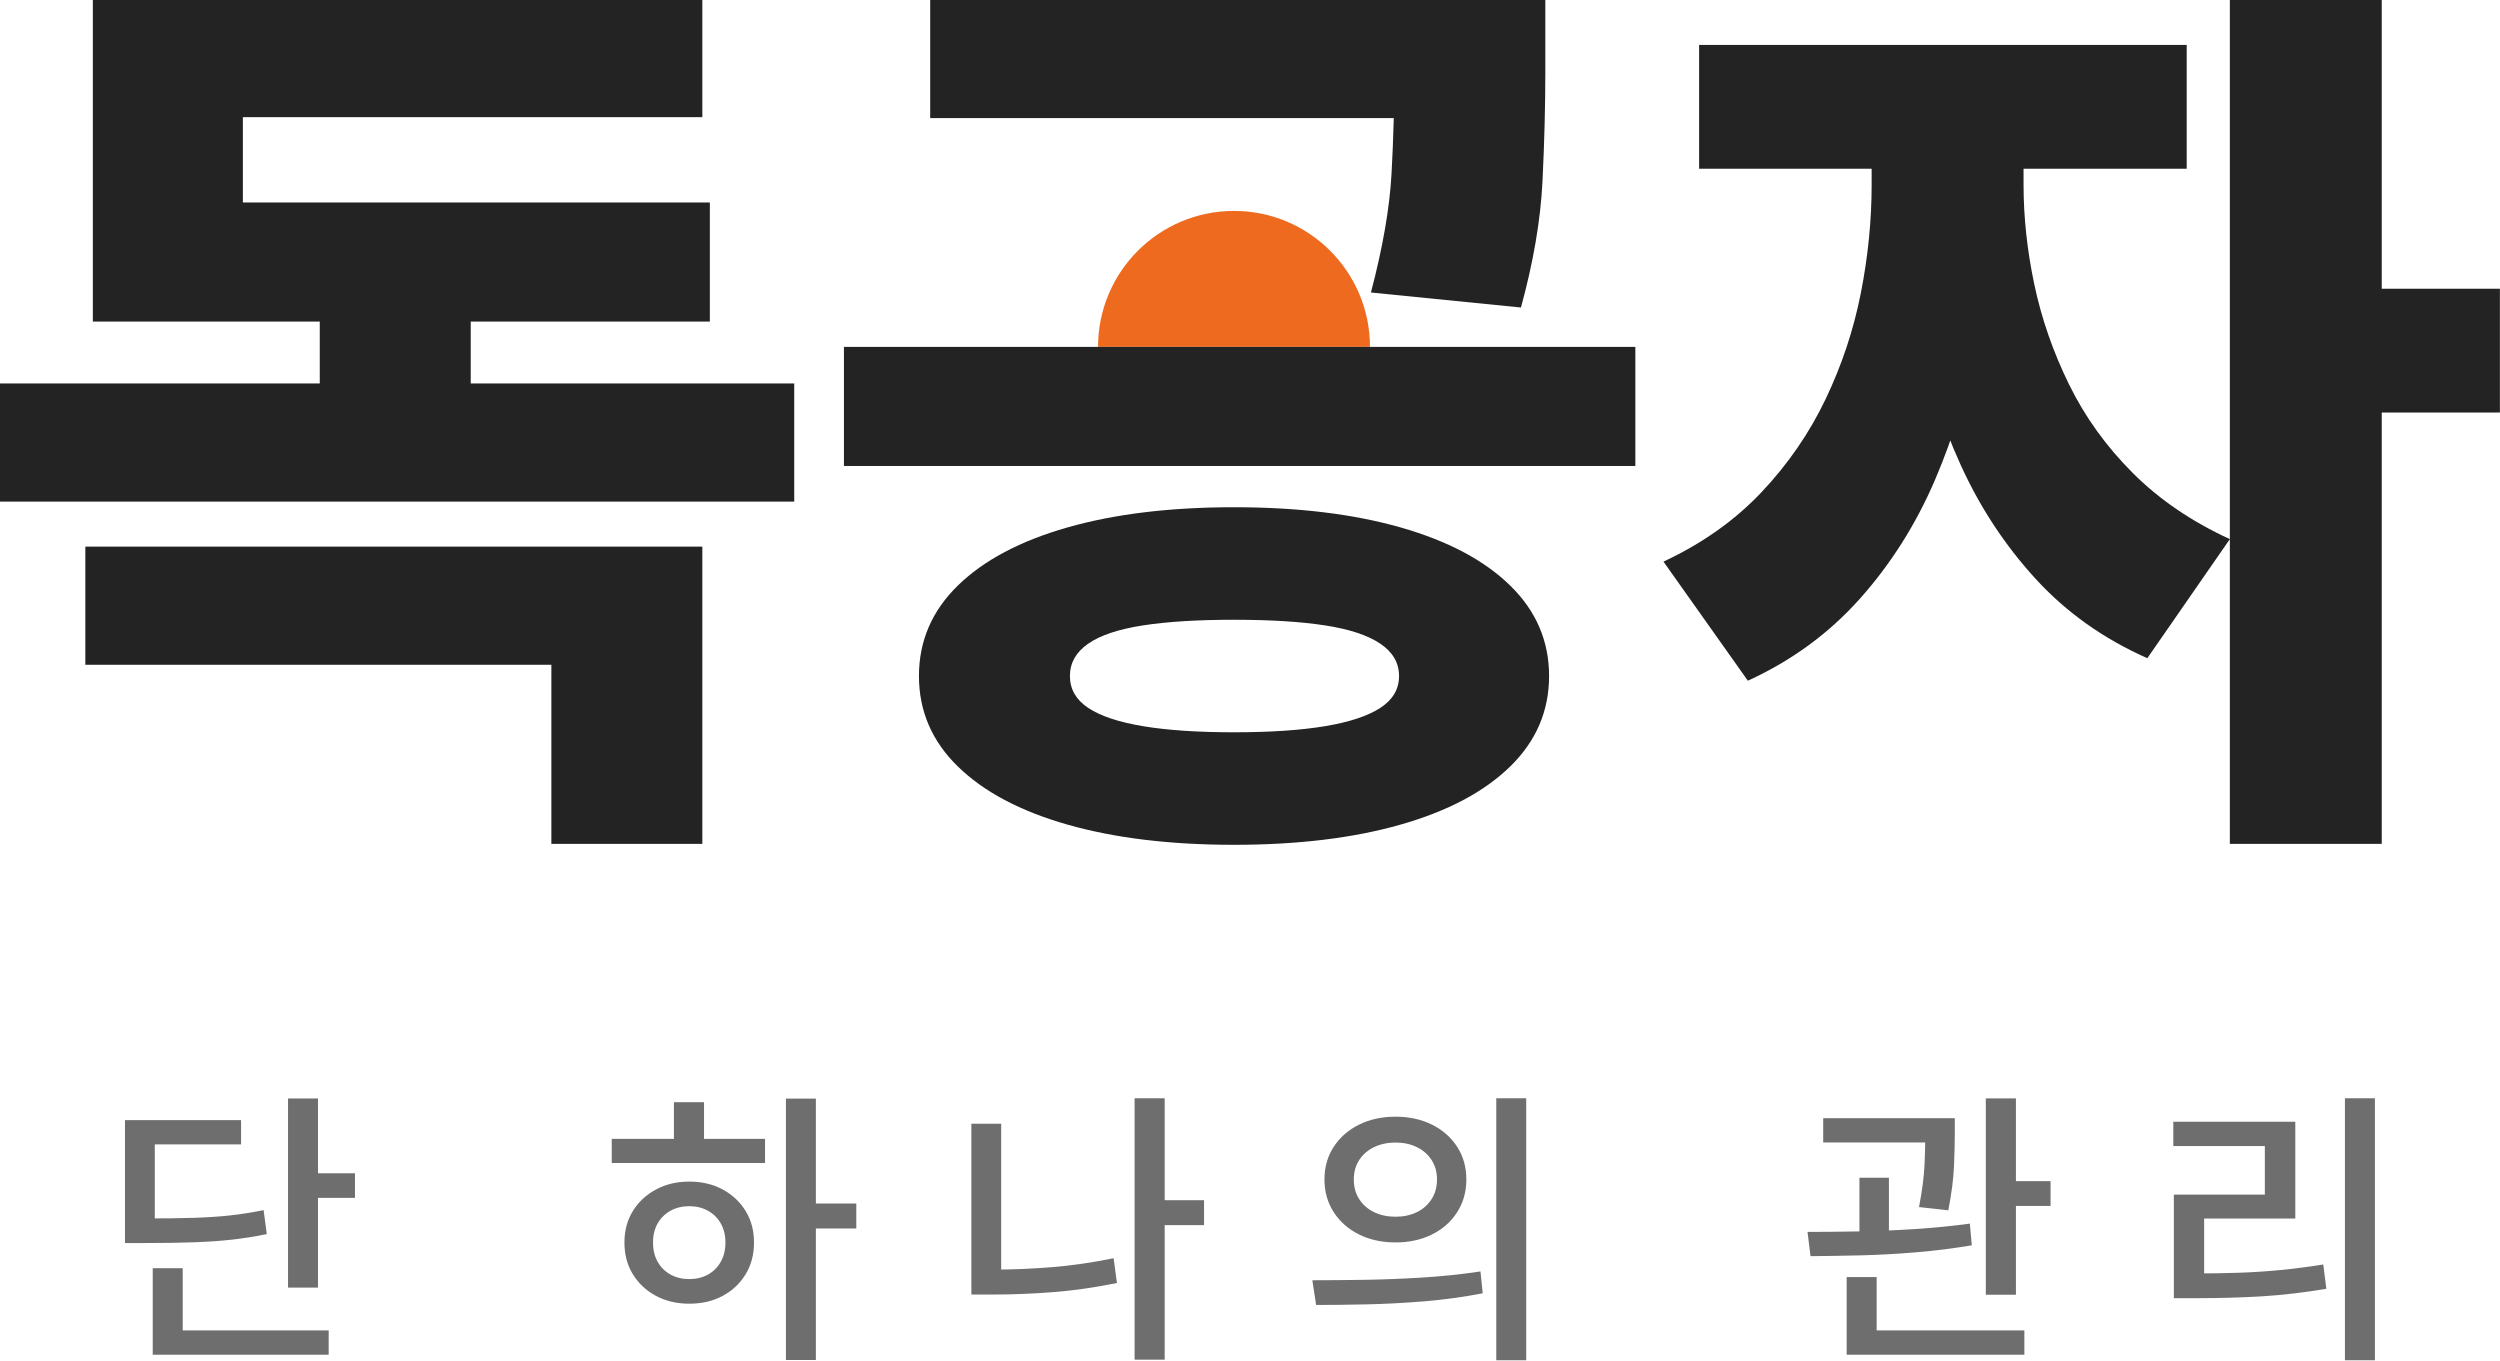
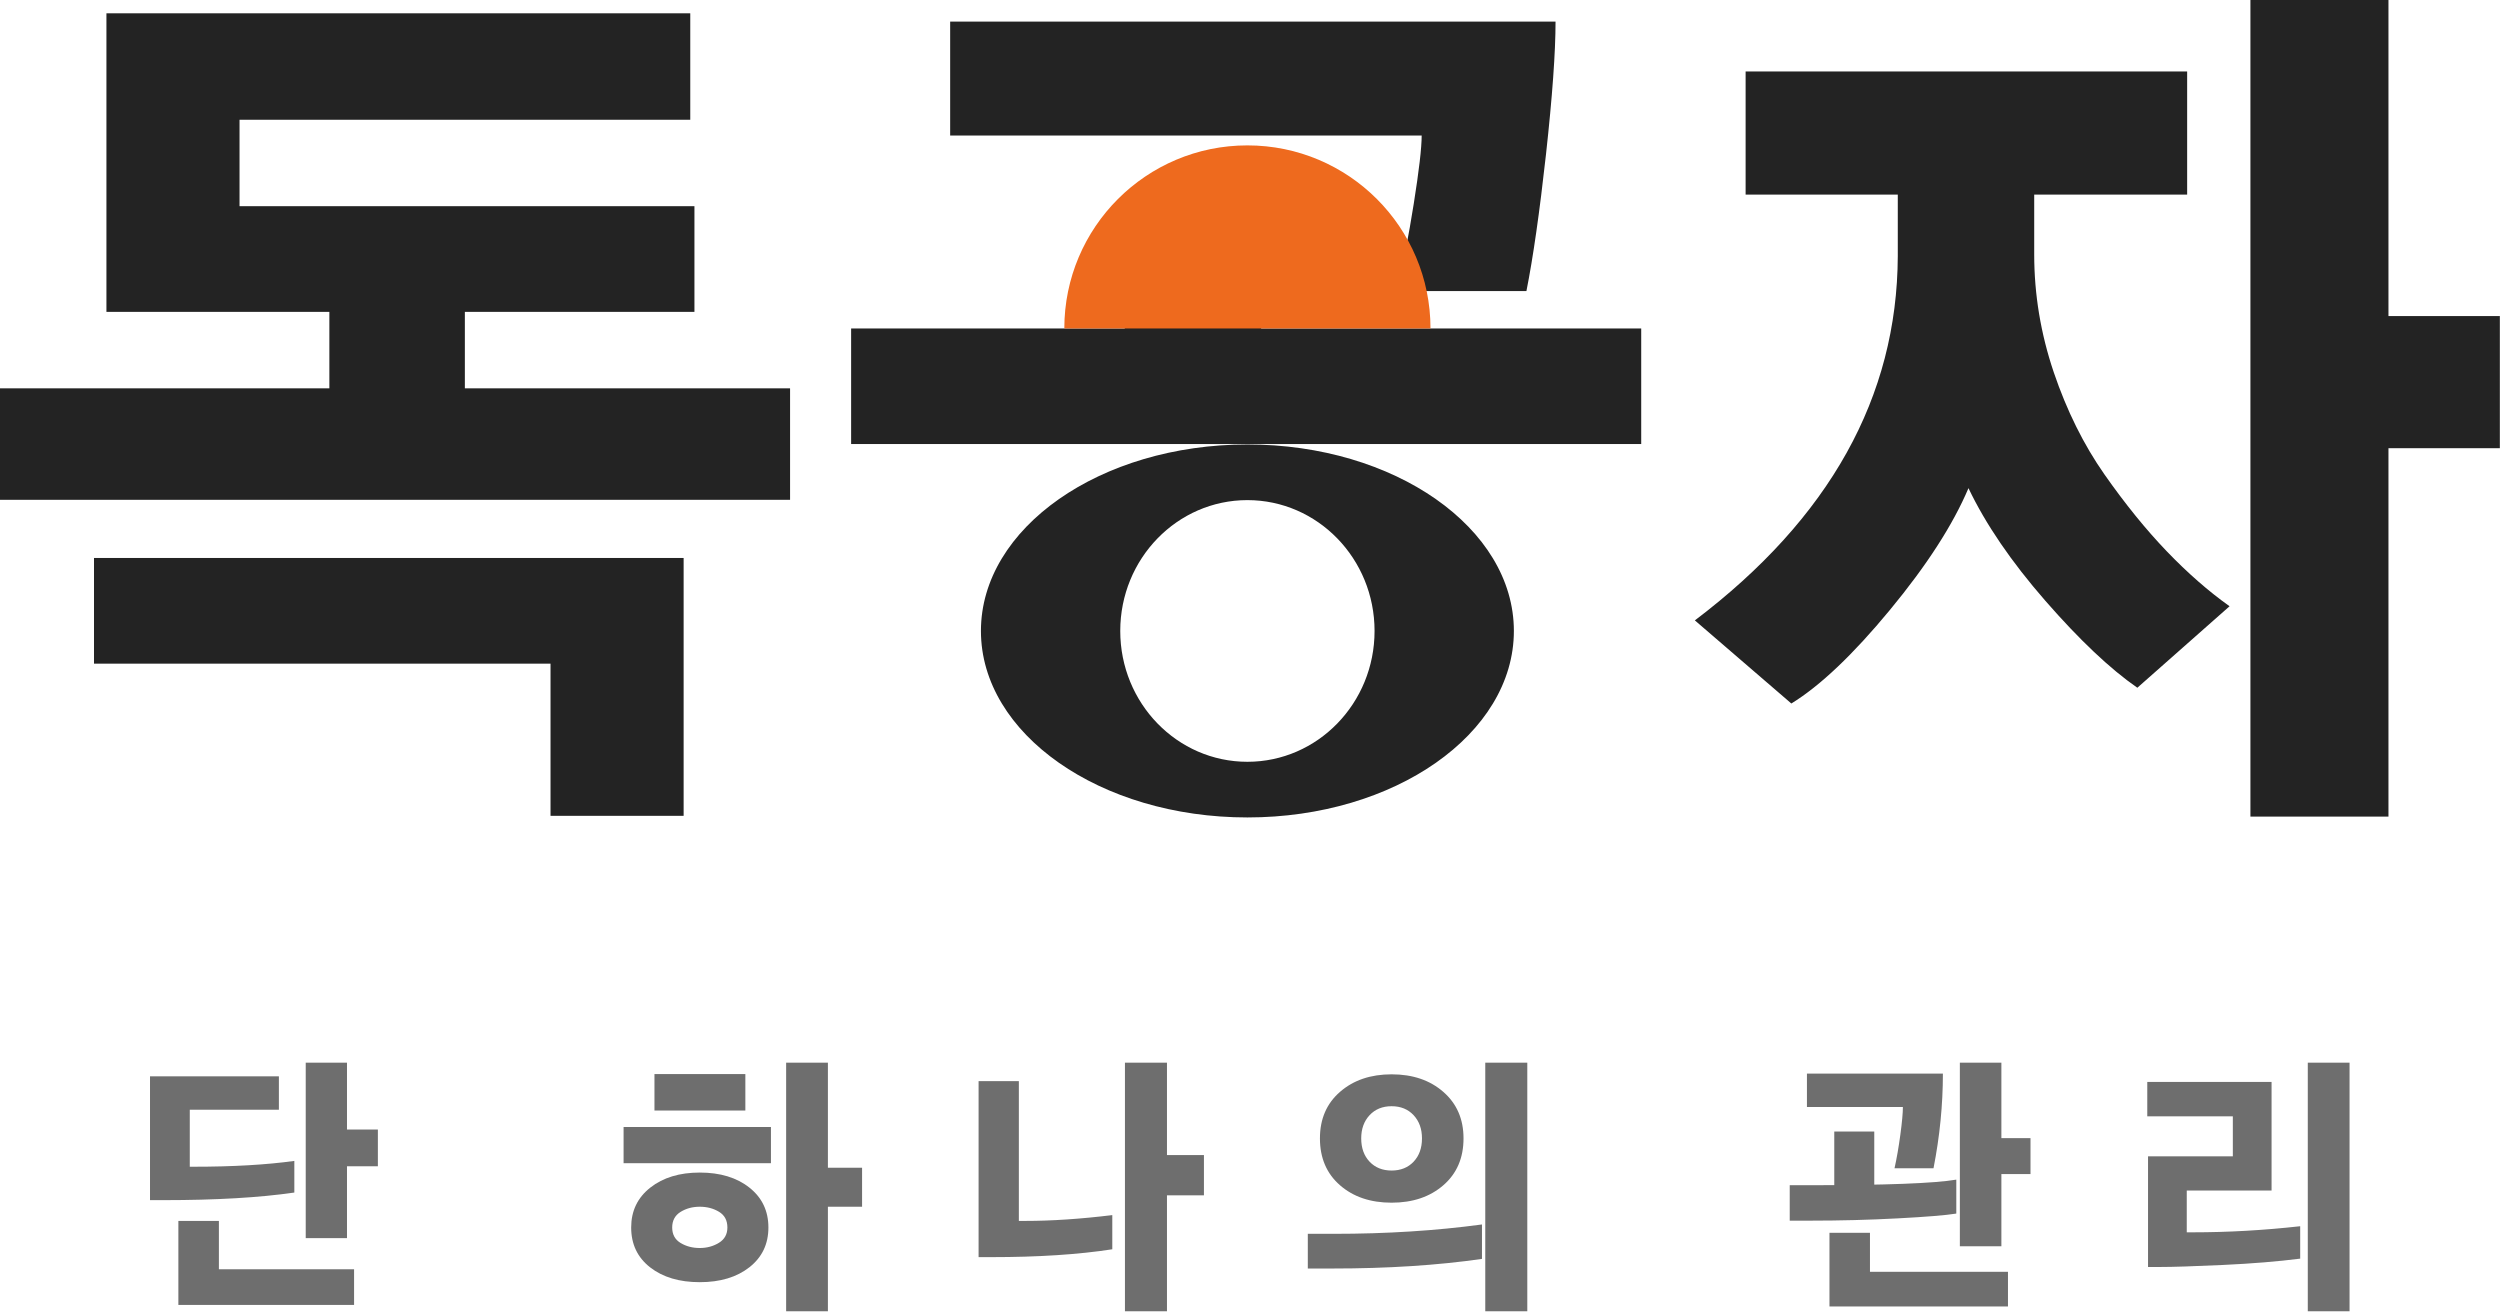
- <svg xmlns="http://www.w3.org/2000/svg" viewBox="0 0 355.1 193.2" width="355.1" height="193.2">
-   <g transform="translate(-5.06,107.21) scale(0.13319)">
-     <path fill="#232323" d="M36.0 -396.0H885.0V-270.0H36.0ZM379.0 -544.0H540.0V-360.0H379.0ZM129.0 -222.0H787.0V95.0H626.0V-96.0H129.0ZM137.0 -589.0H795.0V-462.0H137.0ZM137.0 -806.0H787.0V-680.0H297.0V-520.0H137.0Z" />
-     <g transform="translate(900.0,0)">
-       <path fill="#EE6A1E" d="M309.0,-435 a145.0,145.0 0 0,1 290.0,0 Z" />
-       <path fill="#232323" d="M130.0 -805.0H719.0V-679.0H130.0Z" />
-       <path fill="#232323" d="M625.0 -805.0H786.0V-729.0Q786.0 -674.0 783.0 -612.0Q780.0 -550.0 760.0 -477.0L600.0 -493.0Q619.0 -565.0 622.0 -620.0Q625.0 -675.0 625.0 -729.0Z" />
-       <path fill="#232323" d="M38.0 -435.0H882.0V-308.0H38.0Z" />
-       <path fill="#232323" fill-rule="evenodd" d="M454.0 -264.0Q556.0 -264.0 631.5 -242.5Q707.0 -221.0 748.5 -180.5Q790.0 -140.0 790.0 -84.0Q790.0 -28.0 748.5 12.5Q707.0 53.0 631.5 74.5Q556.0 96.0 454.0 96.0Q352.0 96.0 276.5 74.5Q201.0 53.0 159.5 12.5Q118.0 -28.0 118.0 -84.0Q118.0 -140.0 159.5 -180.5Q201.0 -221.0 276.5 -242.5Q352.0 -264.0 454.0 -264.0Z M454.0 -144.0Q396.0 -144.0 357.0 -138.0Q318.0 -132.0 298.5 -118.5Q279.0 -105.0 279.0 -84.0Q279.0 -63.0 298.5 -50.0Q318.0 -37.0 357.0 -30.5Q396.0 -24.0 454.0 -24.0Q512.0 -24.0 551.0 -30.5Q590.0 -37.0 610.0 -50.0Q630.0 -63.0 630.0 -84.0Q630.0 -105.0 610.0 -118.5Q590.0 -132.0 551.0 -138.0Q512.0 -144.0 454.0 -144.0Z" />
+ <svg xmlns="http://www.w3.org/2000/svg" viewBox="0 0 367.0 192.5" width="367.0" height="192.5">
+   <g transform="translate(-5.49,108.65) scale(0.12501)">
+     <path fill="#232323" d="M154.3 -89.8V-213.9H846.7V88.9H690.4V-89.8ZM43.9 -282.2V-413.1H430.7V-560.5H589.8V-413.1H971.7V-282.2ZM168.9 -502.9V-853.5H854.5V-728.5H325.2V-627.0H859.4V-502.9Z" />
+     <g transform="translate(999.5,0)">
+       <path fill="#232323" d="M160.2 -710.0V-843.8H871.1Q871.1 -790.0 859.9 -688.0Q848.6 -585.9 836.9 -527.3H684.6Q695.3 -571.3 704.6 -629.9Q713.9 -688.5 713.9 -710.0Z" />
+       <path fill="#232323" d="M43.9 -347.7V-483.4H365.2V-635.7H525.4V-483.4H971.7V-347.7Z" />
+       <path fill="#232323" fill-rule="evenodd" d="M196.331,-128.2 a312.919,219.0 0 1,0 625.838,0 a312.919,219.0 0 1,0 -625.838,0 Z M359.932,-128.2 a149.318,153.646 0 1,0 298.636,0 a149.318,153.646 0 1,0 -298.636,0 Z" />
+       <path fill="#EE6A1E" d="M294.25,-483.4 a215.0,215.0 0 0,1 430.0,0 Z" />
    </g>
-     <path fill="#232323" d="M2034.0 -688.0H2161.0V-608.0Q2161.0 -526.0 2146.5 -445.0Q2132.0 -364.0 2101.5 -293.0Q2071.0 -222.0 2021.5 -166.5Q1972.0 -111.0 1902.0 -79.0L1812.0 -206.0Q1874.0 -235.0 1916.5 -280.0Q1959.0 -325.0 1985.0 -379.5Q2011.0 -434.0 2022.5 -492.5Q2034.0 -551.0 2034.0 -608.0ZM2069.0 -688.0H2196.0V-608.0Q2196.0 -556.0 2207.5 -501.5Q2219.0 -447.0 2244.5 -395.0Q2270.0 -343.0 2312.5 -300.5Q2355.0 -258.0 2416.0 -230.0L2328.0 -103.0Q2258.0 -134.0 2209.0 -187.5Q2160.0 -241.0 2129.0 -309.0Q2098.0 -377.0 2083.5 -453.5Q2069.0 -530.0 2069.0 -608.0ZM1850.0 -757.0H2370.0V-625.0H1850.0ZM2416.0 -843.0H2578.0V95.0H2416.0ZM2543.0 -497.0H2704.0V-365.0H2543.0Z" />
+     <path fill="#232323" d="M2686.6 89.8V-869.1H2848.7V-498.0H2979.5V-342.8H2848.7V89.8ZM2034.2 -140.6Q2271.5 -320.3 2272.5 -568.4V-640.6H2093.8V-785.2H2612.3V-640.6H2432.7V-570.3Q2432.7 -500.0 2455.6 -432.1Q2478.6 -364.3 2515.2 -312.0Q2551.8 -259.8 2588.4 -221.7Q2625.0 -183.6 2662.1 -157.2L2553.8 -61.5Q2505.9 -94.7 2445.8 -163.6Q2385.8 -232.4 2355.5 -295.9Q2328.2 -231.4 2263.2 -152.8Q2198.3 -74.2 2147.5 -43.0Z" />
  </g>
-   <g transform="translate(17.75,156.00)">
-     <g transform="translate(-3.43,33.81) scale(0.04063)" fill="#6E6E6E">
-       <path d="M654.5 -831.6H759.2V-170.4H654.5ZM728.8 -570.1H888.5V-484.0H728.8ZM84.5 -412.0H157.6Q254.2 -412.0 324.7 -414.2Q395.2 -416.4 453.3 -422.8Q511.4 -429.3 569.1 -441.2L580.2 -357.4Q520.6 -345.0 460.9 -338.2Q401.2 -331.5 328.7 -328.8Q256.3 -326.1 157.6 -326.1H84.5ZM84.5 -755.8H490.3V-671.0H188.7V-366.4H84.5ZM181.5 -20.6H796.6V64.3H181.5ZM181.5 -238.1H286.3V20.4H181.5Z" />
-       <path d="M2395.1 -831.1H2499.8V82.7H2395.1ZM2475.7 -464.2H2641.1V-377.0H2475.7ZM1786.1 -690.3H2322.1V-606.0H1786.1ZM2057.5 -540.9Q2122.8 -540.9 2173.8 -513.4Q2224.8 -485.9 2254.2 -438.2Q2283.5 -390.5 2283.5 -327.7Q2283.5 -265.0 2254.2 -216.8Q2224.8 -168.6 2173.9 -141.3Q2122.9 -114.0 2057.2 -114.0Q1992.2 -114.0 1940.9 -141.3Q1889.7 -168.6 1860.1 -216.8Q1830.5 -265.0 1830.5 -327.7Q1830.5 -390.5 1860.1 -438.2Q1889.7 -485.9 1940.9 -513.4Q1992.2 -540.9 2057.5 -540.9ZM2057.2 -454.9Q2020.7 -454.9 1991.9 -439.1Q1963.1 -423.2 1946.7 -394.7Q1930.4 -366.2 1930.4 -327.7Q1930.4 -289.3 1946.7 -260.5Q1963.1 -231.6 1991.9 -215.8Q2020.7 -200.0 2057.2 -200.0Q2093.8 -200.0 2122.4 -215.8Q2151.0 -231.6 2167.3 -260.5Q2183.6 -289.3 2183.6 -327.7Q2183.6 -366.2 2167.3 -394.7Q2151.0 -423.2 2122.3 -439.1Q2093.6 -454.9 2057.2 -454.9ZM2003.5 -818.5H2108.8V-655.3H2003.5Z" />
-       <path d="M3691.9 -475.8H3856.8V-388.7H3691.9ZM3614.0 -832.2H3719.2V81.6H3614.0ZM3043.4 -743.2H3147.6V-176.4H3043.4ZM3043.4 -233.2H3118.6Q3217.9 -233.2 3323.3 -241.6Q3428.7 -250.1 3540.7 -273.0L3552.3 -186.4Q3436.9 -162.8 3329.2 -154.4Q3221.4 -146.0 3118.6 -146.0H3043.4Z" />
-       <path d="M4526.3 -767.8Q4597.6 -767.8 4653.6 -740.0Q4709.6 -712.1 4741.7 -662.6Q4773.8 -613.0 4773.8 -548.0Q4773.8 -484.0 4741.7 -433.9Q4709.6 -383.9 4653.6 -356.0Q4597.6 -328.2 4526.3 -328.2Q4454.9 -328.2 4398.7 -356.0Q4342.5 -383.9 4310.2 -433.9Q4277.8 -484.0 4277.8 -548.0Q4277.8 -613.0 4310.2 -662.6Q4342.5 -712.1 4398.7 -740.0Q4454.9 -767.8 4526.3 -767.8ZM4526.3 -677.4Q4484.5 -677.4 4451.5 -661.5Q4418.5 -645.7 4399.4 -616.6Q4380.4 -587.6 4380.4 -548.0Q4380.4 -508.8 4399.4 -479.3Q4418.5 -449.8 4451.5 -433.9Q4484.5 -418.1 4526.3 -418.1Q4568.0 -418.1 4600.6 -433.9Q4633.1 -449.8 4652.1 -479.3Q4671.2 -508.8 4671.2 -548.0Q4671.2 -587.6 4652.1 -616.6Q4633.1 -645.7 4600.6 -661.5Q4568.0 -677.4 4526.3 -677.4ZM4878.4 -832.2H4983.1V83.8H4878.4ZM4248.6 -109.6 4235.4 -196.0Q4317.8 -196.0 4416.6 -197.5Q4515.5 -199.0 4620.4 -205.5Q4725.3 -212.0 4823.2 -226.8L4831.1 -150.4Q4730.3 -130.9 4626.5 -122.3Q4522.7 -113.8 4426.1 -111.7Q4329.5 -109.6 4248.6 -109.6Z" />
-       <path d="M6021.4 -762.6H6419.8V-677.7H6021.4ZM6148.0 -554.4H6251.1V-326.0H6148.0ZM6378.3 -762.6H6481.4V-710.0Q6481.4 -663.9 6478.7 -596.5Q6476.0 -529.1 6458.7 -440.4L6356.4 -451.8Q6373.0 -539.2 6375.7 -601.8Q6378.3 -664.4 6378.3 -710.0ZM6589.8 -831.7H6695.1V-145.3H6589.8ZM6650.8 -542.5H6816.2V-455.9H6650.8ZM6103.4 -20.6H6724.6V64.3H6103.4ZM6103.4 -207.2H6208.2V5.3H6103.4ZM5977.0 -280.2 5966.5 -365.0Q6046.9 -365.0 6143.7 -366.7Q6240.5 -368.4 6341.1 -374.9Q6441.7 -381.4 6534.0 -394.0L6540.9 -318.2Q6446.1 -302.0 6346.2 -293.7Q6246.4 -285.3 6151.7 -283.0Q6057.0 -280.8 5977.0 -280.2Z" />
-       <path d="M7845.3 -832.2H7950.1V83.8H7845.3ZM7247.2 -219.8H7325.3Q7404.2 -219.8 7476.4 -222.3Q7548.6 -224.8 7620.6 -231.8Q7692.6 -238.7 7769.6 -251.2L7780.3 -166.2Q7662.4 -146.2 7554.3 -139.7Q7446.3 -133.3 7325.3 -133.3H7247.2ZM7245.3 -750.1H7671.8V-411.7H7353.1V-187.1H7247.2V-495.4H7565.3V-665.2H7245.3Z" />
+   <g transform="translate(22.02,156.00)">
+     <g transform="translate(-3.90,33.08) scale(0.03806)" fill="#6E6E6E">
+       <path d="M211.9 65.4V-258.8H368.2V-72.3H889.6V65.4ZM703.1 -192.4V-869.1H862.3V-611.3H981.4V-469.7H862.3V-192.4ZM102.5 -338.9V-816.4H599.6V-687.5H255.9V-467.8H270.5Q497.1 -467.8 659.2 -490.2V-368.2Q457.0 -338.9 155.3 -338.9Z" />
+       <path d="M2556.1 89.8V-869.1H2717.2V-463.9H2849.0V-313.5H2717.2V89.8ZM2048.2 -684.6V-825.2H2398.8V-684.6ZM1929.1 -481.4V-621.1H2497.5V-481.4ZM1958.4 -233.4Q1958.4 -329.1 2032.1 -387.2Q2105.9 -445.3 2223.0 -445.3Q2341.2 -445.3 2414.5 -387.2Q2487.7 -329.1 2487.7 -233.4Q2487.7 -137.7 2414.5 -80.1Q2341.2 -22.5 2223.0 -22.5Q2104.9 -22.5 2031.6 -79.6Q1958.4 -136.7 1958.4 -233.4ZM2116.6 -233.4Q2116.6 -193.4 2148.8 -173.8Q2181.1 -154.3 2223.0 -154.3Q2264.1 -154.3 2296.8 -174.3Q2329.5 -194.3 2329.5 -233.4Q2329.5 -274.4 2297.3 -293.9Q2265.0 -313.5 2223.0 -313.5Q2181.1 -313.5 2148.8 -293.5Q2116.6 -273.4 2116.6 -233.4Z" />
+       <path d="M3862.9 89.8V-869.1H4025.0V-512.7H4167.6V-357.4H4025.0V89.8ZM3298.4 -119.1V-797.9H3453.7V-258.8H3478.1Q3630.5 -258.8 3814.1 -281.2V-149.4Q3618.8 -119.1 3347.3 -119.1Z" />
+       <path d="M4568.2 -75.2V-209.0H4668.8Q4973.4 -209.0 5240.0 -245.1V-112.3Q4983.2 -75.2 4662.9 -75.2ZM5252.7 89.8V-869.1H5414.8V89.8ZM4615.0 -577.1Q4615.0 -689.5 4692.7 -756.8Q4770.3 -824.2 4891.4 -824.2Q5013.5 -824.2 5091.1 -756.3Q5168.8 -688.5 5168.8 -577.1Q5168.8 -463.9 5091.1 -396.5Q5013.5 -329.1 4891.4 -329.1Q4769.3 -329.1 4692.2 -396.5Q4615.0 -463.9 4615.0 -577.1ZM4774.2 -577.1Q4774.2 -521.5 4806.4 -487.3Q4838.7 -453.1 4891.4 -453.1Q4944.1 -453.1 4976.4 -487.3Q5008.6 -521.5 5008.6 -577.1Q5008.6 -631.8 4976.4 -666.5Q4944.1 -701.2 4891.4 -701.2Q4838.7 -701.2 4806.4 -666.5Q4774.2 -631.8 4774.2 -577.1Z" />
+       <path d="M6580.3 71.3V-212.9H6736.5V-62.5H7268.8V71.3ZM6427.0 -259.8V-396.5H6506.1Q6942.6 -396.5 7069.5 -418.0V-287.1Q7009.0 -277.3 6843.9 -268.6Q6678.9 -259.8 6505.1 -259.8ZM6598.8 -343.8V-603.5H6753.1V-343.8ZM7083.2 -161.1V-869.1H7243.4V-578.1H7355.7V-439.5H7243.4V-161.1ZM6493.4 -698.2V-827.1H7017.8Q7017.8 -646.5 6981.6 -461.9H6831.2Q6843.9 -518.6 6853.7 -591.3Q6863.5 -664.1 6863.5 -698.2Z" />
+       <path d="M8425.2 89.8V-869.1H8586.3V89.8ZM7809.0 -81.1V-507.8H8136.1V-662.1H7806.1V-794.9H8285.5V-376.0H7958.4V-214.8H7981.8Q8185.0 -214.8 8395.9 -238.3V-113.3Q8266.0 -96.7 8098.0 -88.9Q7930.1 -81.1 7854.9 -81.1Z" />
    </g>
  </g>
</svg>
